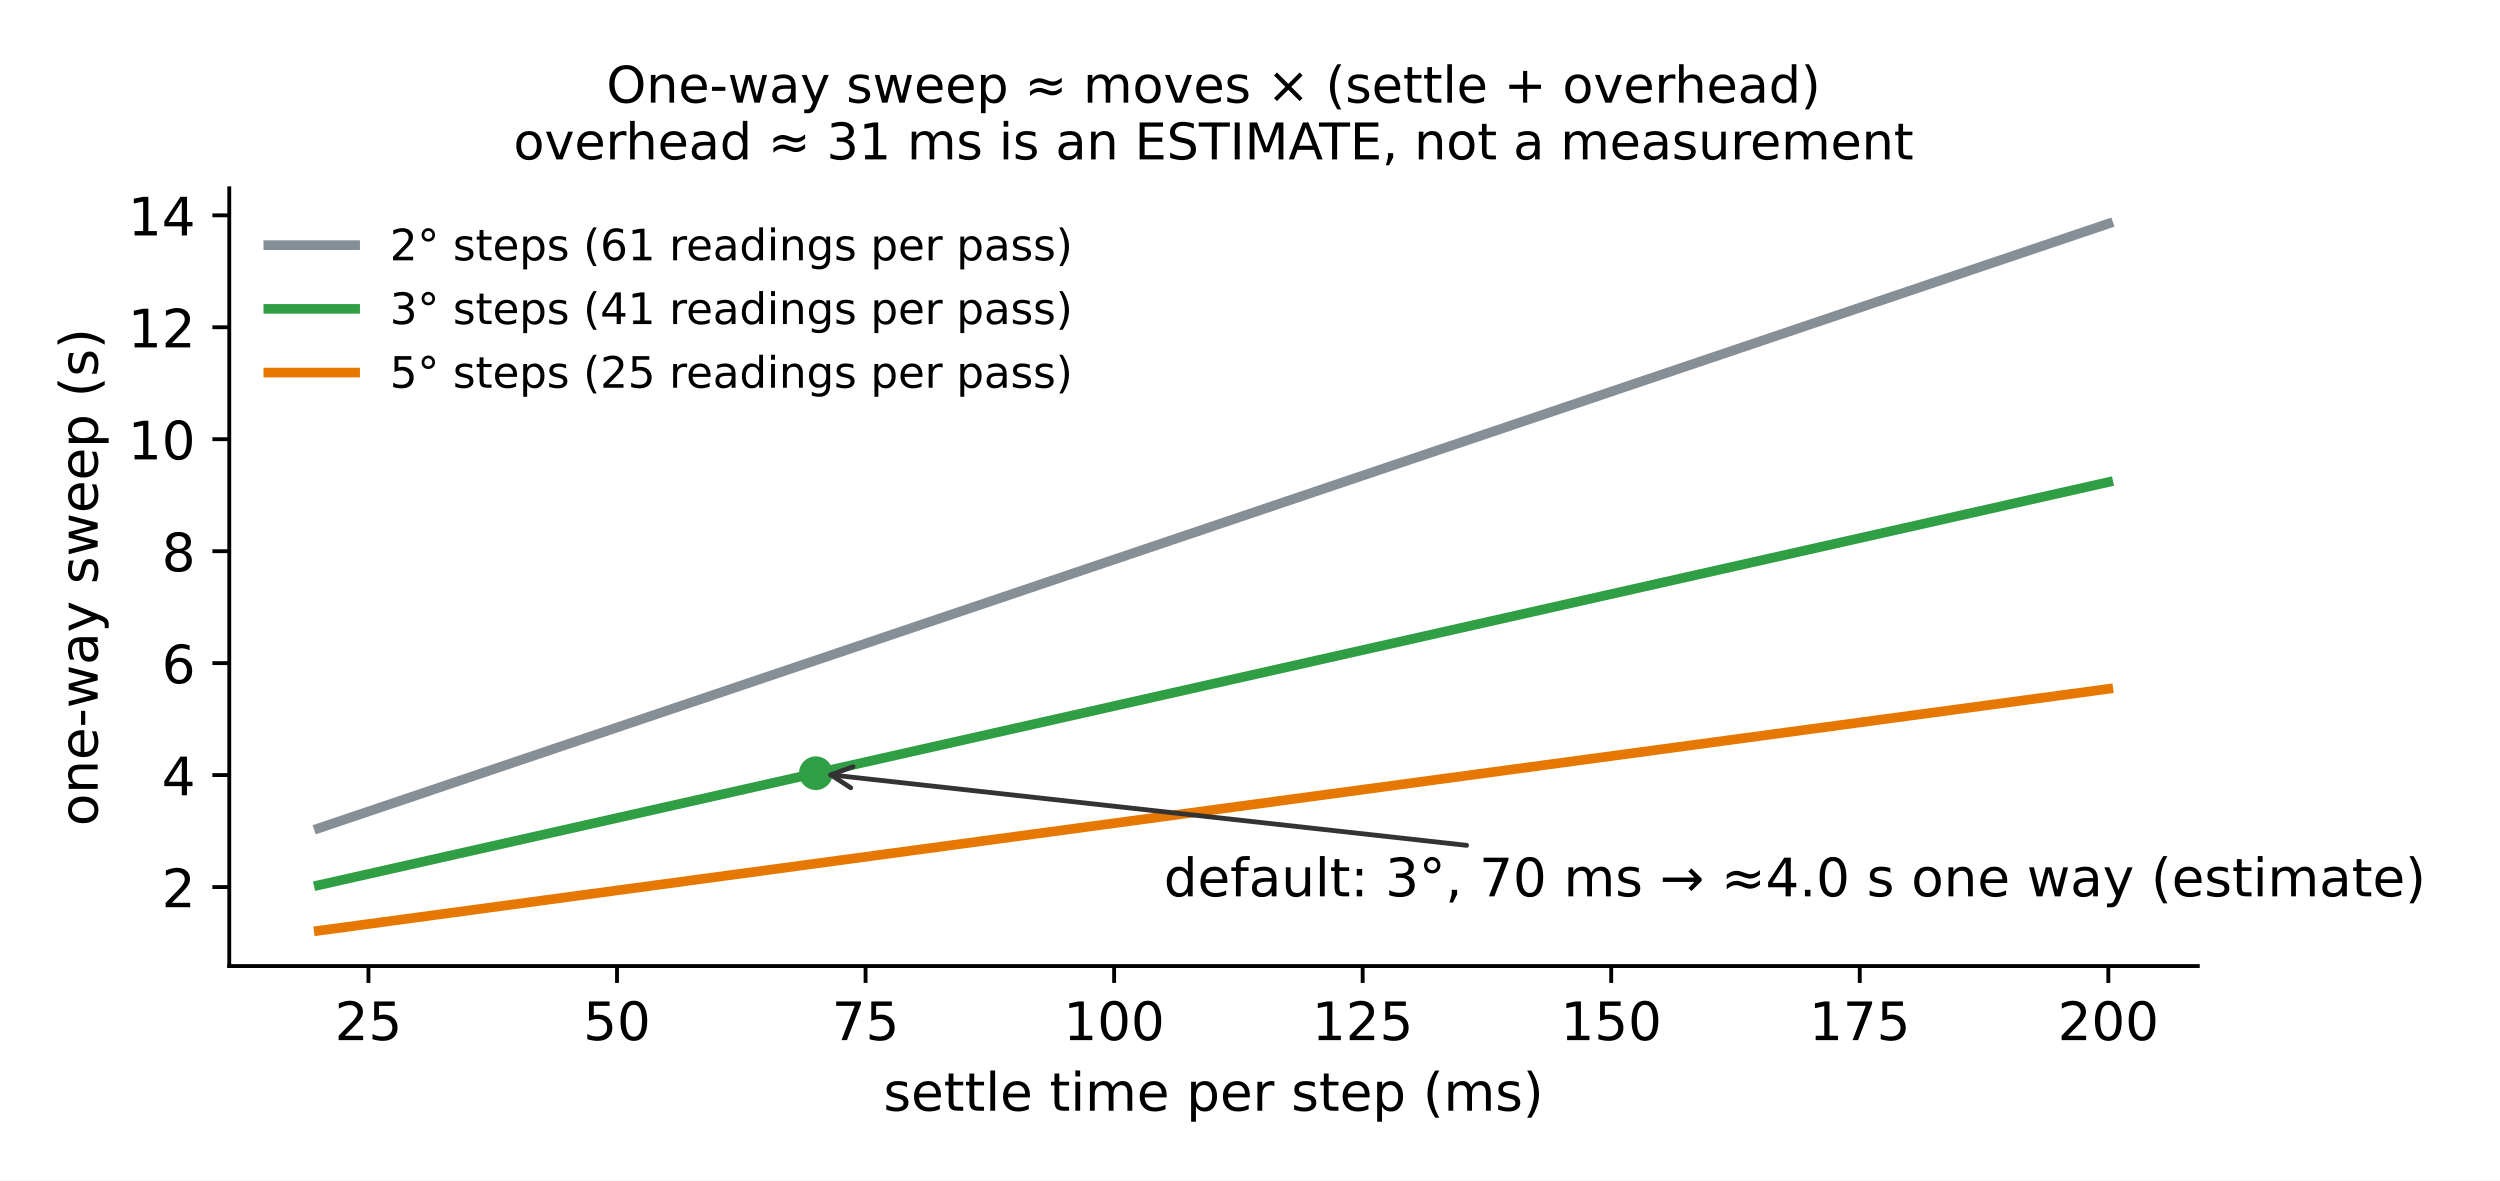
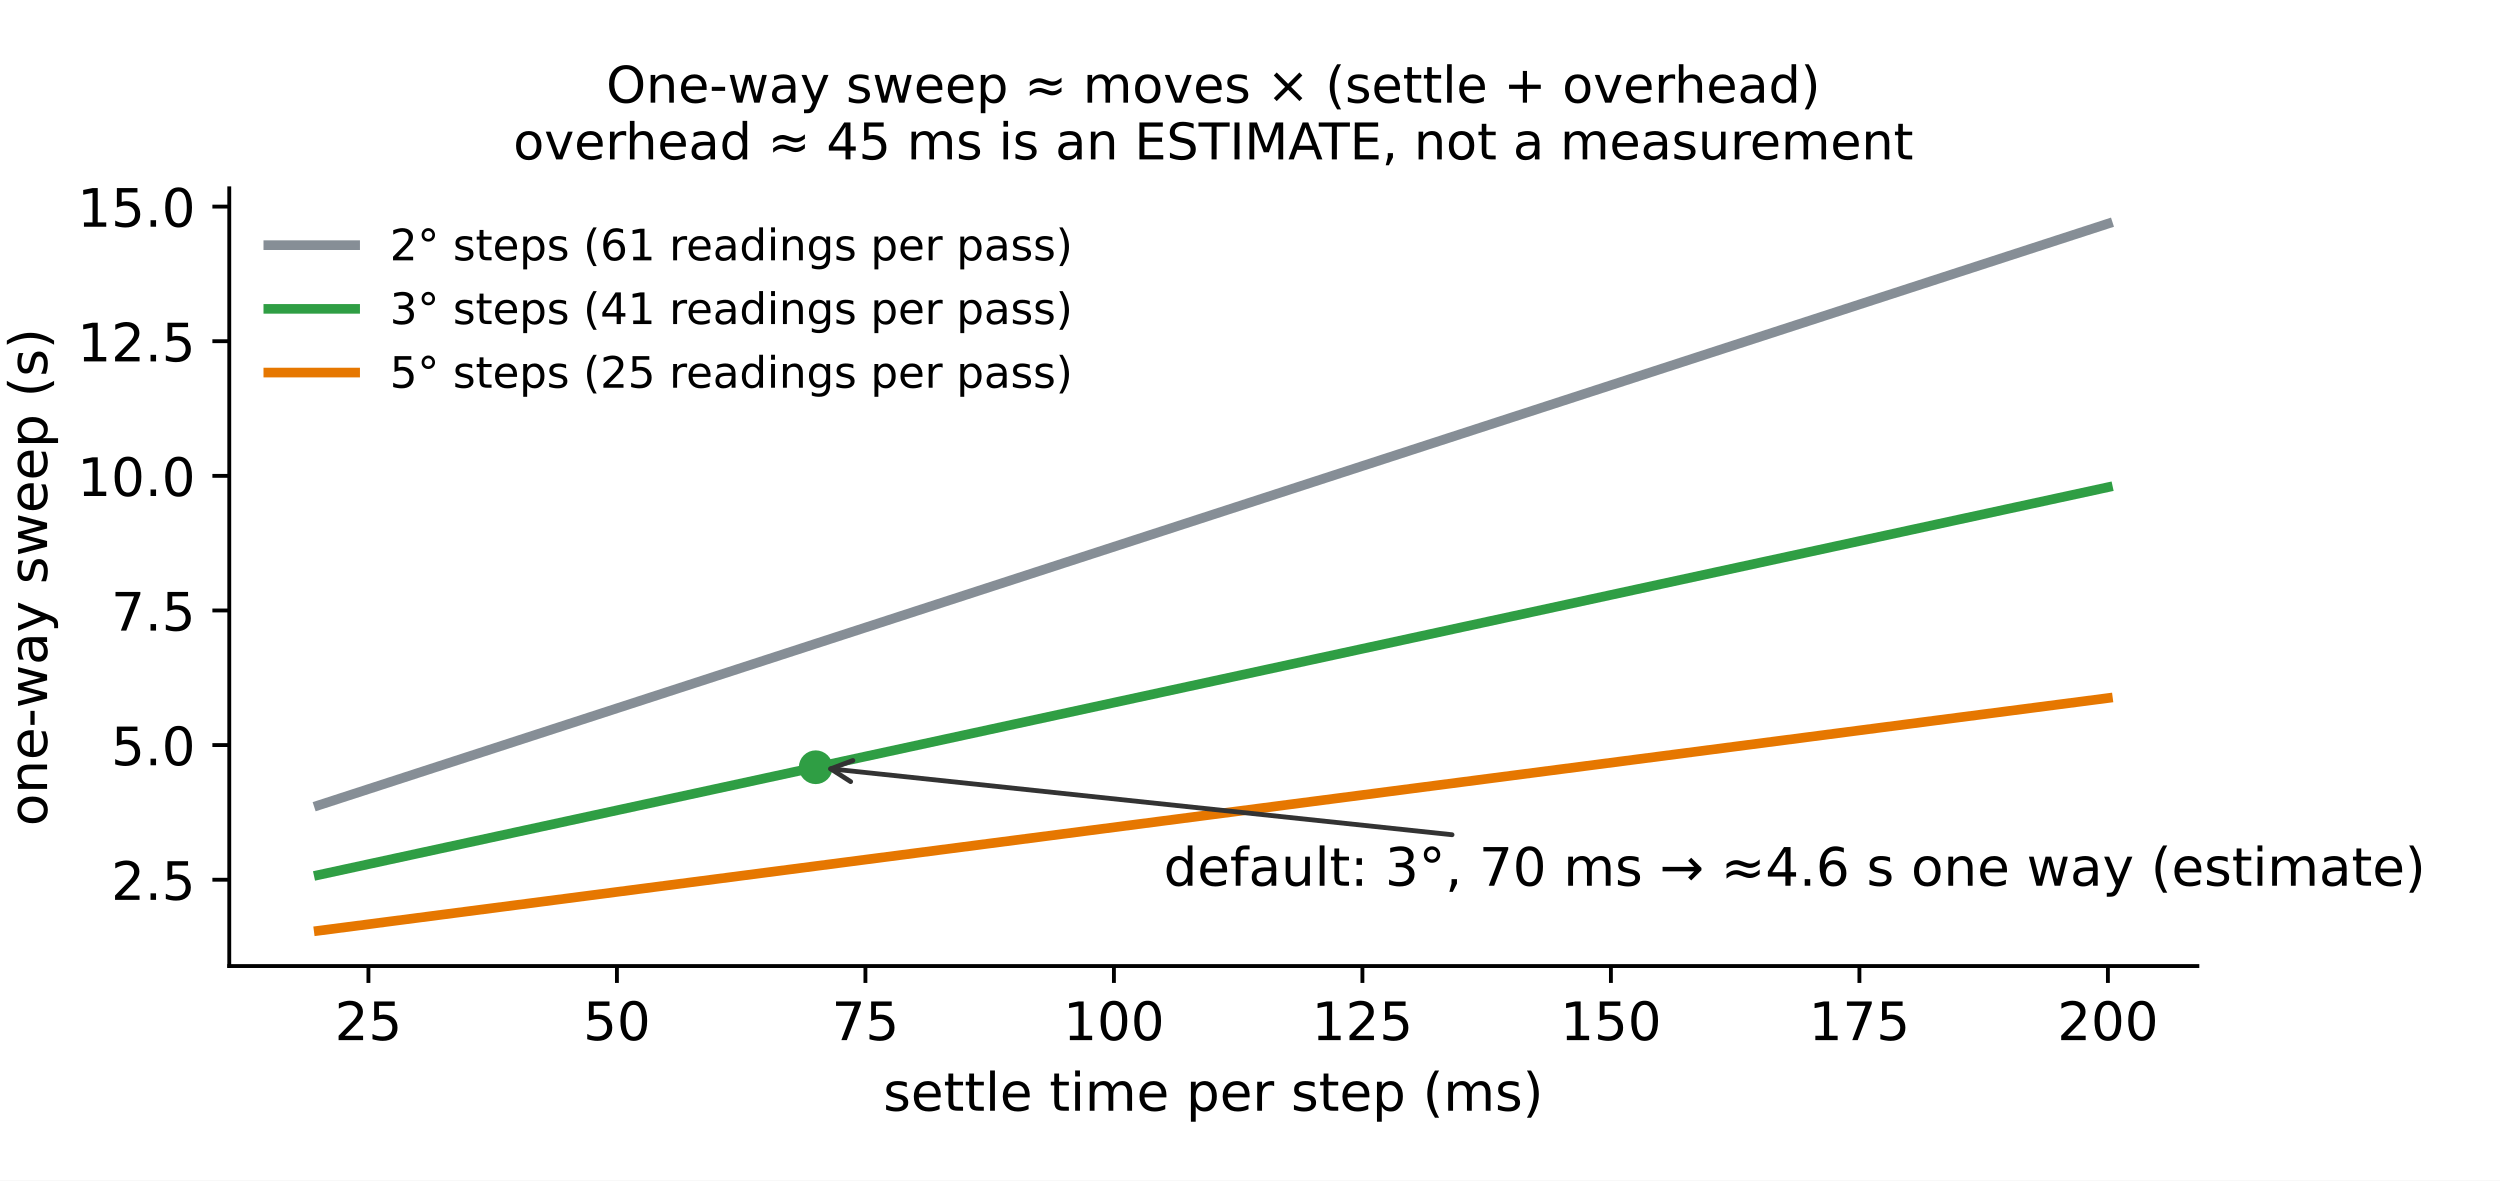
<svg xmlns="http://www.w3.org/2000/svg" xmlns:xlink="http://www.w3.org/1999/xlink" width="518.4pt" height="244.8pt" viewBox="0 0 518.4 244.8" version="1.1">
  <defs>
    <style type="text/css">*{stroke-linejoin: round; stroke-linecap: butt}</style>
  </defs>
  <g id="figure_1">
    <g id="patch_1">
      <path d="M 0 244.8  L 518.4 244.8  L 518.4 0  L 0 0  z " style="fill: #ffffff" />
    </g>
    <g id="axes_1">
      <g id="patch_2">
-         <path d="M 47.54 200.32  L 455.735 200.32  L 455.735 39.048  L 47.54 39.048  z " style="fill: #ffffff" />
+         <path d="M 47.54 200.32  L 455.645 200.32  L 455.645 39.048  L 47.54 39.048  z " style="fill: #ffffff" />
      </g>
      <g id="matplotlib.axis_1">
        <g id="xtick_1">
          <g id="line2d_1">
            <defs>
-               <path id="m37dc6062b9" d="M 0 0  L 0 3.5  " style="stroke: #000000; stroke-width: 0.8" />
+               <path id="m2b87a5150e" d="M 0 0  L 0 3.5  " style="stroke: #000000; stroke-width: 0.8" />
            </defs>
            <g>
-               <use xlink:href="#m37dc6062b9" x="76.402" y="200.32" style="stroke: #000000; stroke-width: 0.8" />
+               <use xlink:href="#m2b87a5150e" x="76.396" y="200.32" style="stroke: #000000; stroke-width: 0.8" />
            </g>
          </g>
          <g id="text_1">
-             <text style="font-size: 11px; font-family: 'DejaVu Sans', 'Bitstream Vera Sans', 'Computer Modern Sans Serif', 'Lucida Grande', 'Verdana', 'Geneva', 'Lucid', 'Arial', 'Helvetica', 'Avant Garde', sans-serif; text-anchor: middle" x="76.402" y="215.678" transform="rotate(-0 76.4023 215.6783)">25</text>
+             <text style="font-size: 11px; font-family: 'DejaVu Sans', 'Bitstream Vera Sans', 'Computer Modern Sans Serif', 'Lucida Grande', 'Verdana', 'Geneva', 'Lucid', 'Arial', 'Helvetica', 'Avant Garde', sans-serif; text-anchor: middle" x="76.396" y="215.678" transform="rotate(-0 76.39594 215.6783)">25</text>
          </g>
        </g>
        <g id="xtick_2">
          <g id="line2d_2">
            <g>
-               <use xlink:href="#m37dc6062b9" x="127.942" y="200.32" style="stroke: #000000; stroke-width: 0.8" />
+               <use xlink:href="#m2b87a5150e" x="127.924" y="200.32" style="stroke: #000000; stroke-width: 0.8" />
            </g>
          </g>
          <g id="text_2">
-             <text style="font-size: 11px; font-family: 'DejaVu Sans', 'Bitstream Vera Sans', 'Computer Modern Sans Serif', 'Lucida Grande', 'Verdana', 'Geneva', 'Lucid', 'Arial', 'Helvetica', 'Avant Garde', sans-serif; text-anchor: middle" x="127.942" y="215.678" transform="rotate(-0 127.9421 215.6783)">50</text>
+             <text style="font-size: 11px; font-family: 'DejaVu Sans', 'Bitstream Vera Sans', 'Computer Modern Sans Serif', 'Lucida Grande', 'Verdana', 'Geneva', 'Lucid', 'Arial', 'Helvetica', 'Avant Garde', sans-serif; text-anchor: middle" x="127.924" y="215.678" transform="rotate(-0 127.9244 215.6783)">50</text>
          </g>
        </g>
        <g id="xtick_3">
          <g id="line2d_3">
            <g>
-               <use xlink:href="#m37dc6062b9" x="179.482" y="200.32" style="stroke: #000000; stroke-width: 0.8" />
+               <use xlink:href="#m2b87a5150e" x="179.453" y="200.32" style="stroke: #000000; stroke-width: 0.8" />
            </g>
          </g>
          <g id="text_3">
-             <text style="font-size: 11px; font-family: 'DejaVu Sans', 'Bitstream Vera Sans', 'Computer Modern Sans Serif', 'Lucida Grande', 'Verdana', 'Geneva', 'Lucid', 'Arial', 'Helvetica', 'Avant Garde', sans-serif; text-anchor: middle" x="179.482" y="215.678" transform="rotate(-0 179.482 215.6783)">75</text>
+             <text style="font-size: 11px; font-family: 'DejaVu Sans', 'Bitstream Vera Sans', 'Computer Modern Sans Serif', 'Lucida Grande', 'Verdana', 'Geneva', 'Lucid', 'Arial', 'Helvetica', 'Avant Garde', sans-serif; text-anchor: middle" x="179.453" y="215.678" transform="rotate(-0 179.4529 215.6783)">75</text>
          </g>
        </g>
        <g id="xtick_4">
          <g id="line2d_4">
            <g>
-               <use xlink:href="#m37dc6062b9" x="231.022" y="200.32" style="stroke: #000000; stroke-width: 0.8" />
+               <use xlink:href="#m2b87a5150e" x="230.981" y="200.32" style="stroke: #000000; stroke-width: 0.8" />
            </g>
          </g>
          <g id="text_4">
-             <text style="font-size: 11px; font-family: 'DejaVu Sans', 'Bitstream Vera Sans', 'Computer Modern Sans Serif', 'Lucida Grande', 'Verdana', 'Geneva', 'Lucid', 'Arial', 'Helvetica', 'Avant Garde', sans-serif; text-anchor: middle" x="231.022" y="215.678" transform="rotate(-0 231.0218 215.6783)">100</text>
+             <text style="font-size: 11px; font-family: 'DejaVu Sans', 'Bitstream Vera Sans', 'Computer Modern Sans Serif', 'Lucida Grande', 'Verdana', 'Geneva', 'Lucid', 'Arial', 'Helvetica', 'Avant Garde', sans-serif; text-anchor: middle" x="230.981" y="215.678" transform="rotate(-0 230.9813 215.6783)">100</text>
          </g>
        </g>
        <g id="xtick_5">
          <g id="line2d_5">
            <g>
-               <use xlink:href="#m37dc6062b9" x="282.562" y="200.32" style="stroke: #000000; stroke-width: 0.8" />
+               <use xlink:href="#m2b87a5150e" x="282.51" y="200.32" style="stroke: #000000; stroke-width: 0.8" />
            </g>
          </g>
          <g id="text_5">
-             <text style="font-size: 11px; font-family: 'DejaVu Sans', 'Bitstream Vera Sans', 'Computer Modern Sans Serif', 'Lucida Grande', 'Verdana', 'Geneva', 'Lucid', 'Arial', 'Helvetica', 'Avant Garde', sans-serif; text-anchor: middle" x="282.562" y="215.678" transform="rotate(-0 282.5616 215.6783)">125</text>
+             <text style="font-size: 11px; font-family: 'DejaVu Sans', 'Bitstream Vera Sans', 'Computer Modern Sans Serif', 'Lucida Grande', 'Verdana', 'Geneva', 'Lucid', 'Arial', 'Helvetica', 'Avant Garde', sans-serif; text-anchor: middle" x="282.51" y="215.678" transform="rotate(-0 282.5098 215.6783)">125</text>
          </g>
        </g>
        <g id="xtick_6">
          <g id="line2d_6">
            <g>
-               <use xlink:href="#m37dc6062b9" x="334.101" y="200.32" style="stroke: #000000; stroke-width: 0.8" />
+               <use xlink:href="#m2b87a5150e" x="334.038" y="200.32" style="stroke: #000000; stroke-width: 0.8" />
            </g>
          </g>
          <g id="text_6">
-             <text style="font-size: 11px; font-family: 'DejaVu Sans', 'Bitstream Vera Sans', 'Computer Modern Sans Serif', 'Lucida Grande', 'Verdana', 'Geneva', 'Lucid', 'Arial', 'Helvetica', 'Avant Garde', sans-serif; text-anchor: middle" x="334.101" y="215.678" transform="rotate(-0 334.1015 215.6783)">150</text>
+             <text style="font-size: 11px; font-family: 'DejaVu Sans', 'Bitstream Vera Sans', 'Computer Modern Sans Serif', 'Lucida Grande', 'Verdana', 'Geneva', 'Lucid', 'Arial', 'Helvetica', 'Avant Garde', sans-serif; text-anchor: middle" x="334.038" y="215.678" transform="rotate(-0 334.0383 215.6783)">150</text>
          </g>
        </g>
        <g id="xtick_7">
          <g id="line2d_7">
            <g>
-               <use xlink:href="#m37dc6062b9" x="385.641" y="200.32" style="stroke: #000000; stroke-width: 0.8" />
+               <use xlink:href="#m2b87a5150e" x="385.567" y="200.32" style="stroke: #000000; stroke-width: 0.8" />
            </g>
          </g>
          <g id="text_7">
-             <text style="font-size: 11px; font-family: 'DejaVu Sans', 'Bitstream Vera Sans', 'Computer Modern Sans Serif', 'Lucida Grande', 'Verdana', 'Geneva', 'Lucid', 'Arial', 'Helvetica', 'Avant Garde', sans-serif; text-anchor: middle" x="385.641" y="215.678" transform="rotate(-0 385.6413 215.6783)">175</text>
+             <text style="font-size: 11px; font-family: 'DejaVu Sans', 'Bitstream Vera Sans', 'Computer Modern Sans Serif', 'Lucida Grande', 'Verdana', 'Geneva', 'Lucid', 'Arial', 'Helvetica', 'Avant Garde', sans-serif; text-anchor: middle" x="385.567" y="215.678" transform="rotate(-0 385.5667 215.6783)">175</text>
          </g>
        </g>
        <g id="xtick_8">
          <g id="line2d_8">
            <g>
-               <use xlink:href="#m37dc6062b9" x="437.181" y="200.32" style="stroke: #000000; stroke-width: 0.8" />
+               <use xlink:href="#m2b87a5150e" x="437.095" y="200.32" style="stroke: #000000; stroke-width: 0.8" />
            </g>
          </g>
          <g id="text_8">
-             <text style="font-size: 11px; font-family: 'DejaVu Sans', 'Bitstream Vera Sans', 'Computer Modern Sans Serif', 'Lucida Grande', 'Verdana', 'Geneva', 'Lucid', 'Arial', 'Helvetica', 'Avant Garde', sans-serif; text-anchor: middle" x="437.181" y="215.678" transform="rotate(-0 437.1811 215.6783)">200</text>
+             <text style="font-size: 11px; font-family: 'DejaVu Sans', 'Bitstream Vera Sans', 'Computer Modern Sans Serif', 'Lucida Grande', 'Verdana', 'Geneva', 'Lucid', 'Arial', 'Helvetica', 'Avant Garde', sans-serif; text-anchor: middle" x="437.095" y="215.678" transform="rotate(-0 437.0952 215.6783)">200</text>
          </g>
        </g>
        <g id="text_9">
-           <text style="font-size: 11px; font-family: 'DejaVu Sans', 'Bitstream Vera Sans', 'Computer Modern Sans Serif', 'Lucida Grande', 'Verdana', 'Geneva', 'Lucid', 'Arial', 'Helvetica', 'Avant Garde', sans-serif; text-anchor: middle" x="251.638" y="230.324" transform="rotate(-0 251.6377 230.3242)">settle time per step (ms)</text>
+           <text style="font-size: 11px; font-family: 'DejaVu Sans', 'Bitstream Vera Sans', 'Computer Modern Sans Serif', 'Lucida Grande', 'Verdana', 'Geneva', 'Lucid', 'Arial', 'Helvetica', 'Avant Garde', sans-serif; text-anchor: middle" x="251.593" y="230.324" transform="rotate(-0 251.5927 230.3242)">settle time per step (ms)</text>
        </g>
      </g>
      <g id="matplotlib.axis_2">
        <g id="ytick_1">
          <g id="line2d_9">
            <defs>
-               <path id="ma34af8e6cc" d="M 0 0  L -3.5 0  " style="stroke: #000000; stroke-width: 0.8" />
+               <path id="m2e2103b3c0" d="M 0 0  L -3.5 0  " style="stroke: #000000; stroke-width: 0.8" />
            </defs>
            <g>
-               <use xlink:href="#ma34af8e6cc" x="47.54" y="183.939" style="stroke: #000000; stroke-width: 0.8" />
+               <use xlink:href="#m2e2103b3c0" x="47.54" y="182.418" style="stroke: #000000; stroke-width: 0.8" />
            </g>
          </g>
          <g id="text_10">
-             <text style="font-size: 11px; font-family: 'DejaVu Sans', 'Bitstream Vera Sans', 'Computer Modern Sans Serif', 'Lucida Grande', 'Verdana', 'Geneva', 'Lucid', 'Arial', 'Helvetica', 'Avant Garde', sans-serif; text-anchor: end" x="40.54" y="188.118" transform="rotate(-0 40.54 188.1179)">2</text>
+             <text style="font-size: 11px; font-family: 'DejaVu Sans', 'Bitstream Vera Sans', 'Computer Modern Sans Serif', 'Lucida Grande', 'Verdana', 'Geneva', 'Lucid', 'Arial', 'Helvetica', 'Avant Garde', sans-serif; text-anchor: end" x="40.54" y="186.597" transform="rotate(-0 40.54 186.5974)">2.5</text>
          </g>
        </g>
        <g id="ytick_2">
          <g id="line2d_10">
            <g>
-               <use xlink:href="#ma34af8e6cc" x="47.54" y="160.723" style="stroke: #000000; stroke-width: 0.8" />
+               <use xlink:href="#m2e2103b3c0" x="47.54" y="154.503" style="stroke: #000000; stroke-width: 0.8" />
            </g>
          </g>
          <g id="text_11">
-             <text style="font-size: 11px; font-family: 'DejaVu Sans', 'Bitstream Vera Sans', 'Computer Modern Sans Serif', 'Lucida Grande', 'Verdana', 'Geneva', 'Lucid', 'Arial', 'Helvetica', 'Avant Garde', sans-serif; text-anchor: end" x="40.54" y="164.902" transform="rotate(-0 40.54 164.9024)">4</text>
+             <text style="font-size: 11px; font-family: 'DejaVu Sans', 'Bitstream Vera Sans', 'Computer Modern Sans Serif', 'Lucida Grande', 'Verdana', 'Geneva', 'Lucid', 'Arial', 'Helvetica', 'Avant Garde', sans-serif; text-anchor: end" x="40.54" y="158.682" transform="rotate(-0 40.54 158.6819)">5.0</text>
          </g>
        </g>
        <g id="ytick_3">
          <g id="line2d_11">
            <g>
-               <use xlink:href="#ma34af8e6cc" x="47.54" y="137.508" style="stroke: #000000; stroke-width: 0.8" />
+               <use xlink:href="#m2e2103b3c0" x="47.54" y="126.587" style="stroke: #000000; stroke-width: 0.8" />
            </g>
          </g>
          <g id="text_12">
-             <text style="font-size: 11px; font-family: 'DejaVu Sans', 'Bitstream Vera Sans', 'Computer Modern Sans Serif', 'Lucida Grande', 'Verdana', 'Geneva', 'Lucid', 'Arial', 'Helvetica', 'Avant Garde', sans-serif; text-anchor: end" x="40.54" y="141.687" transform="rotate(-0 40.54 141.6869)">6</text>
+             <text style="font-size: 11px; font-family: 'DejaVu Sans', 'Bitstream Vera Sans', 'Computer Modern Sans Serif', 'Lucida Grande', 'Verdana', 'Geneva', 'Lucid', 'Arial', 'Helvetica', 'Avant Garde', sans-serif; text-anchor: end" x="40.54" y="130.767" transform="rotate(-0 40.54 130.7665)">7.5</text>
          </g>
        </g>
        <g id="ytick_4">
          <g id="line2d_12">
            <g>
-               <use xlink:href="#ma34af8e6cc" x="47.54" y="114.292" style="stroke: #000000; stroke-width: 0.8" />
+               <use xlink:href="#m2e2103b3c0" x="47.54" y="98.672" style="stroke: #000000; stroke-width: 0.8" />
            </g>
          </g>
          <g id="text_13">
-             <text style="font-size: 11px; font-family: 'DejaVu Sans', 'Bitstream Vera Sans', 'Computer Modern Sans Serif', 'Lucida Grande', 'Verdana', 'Geneva', 'Lucid', 'Arial', 'Helvetica', 'Avant Garde', sans-serif; text-anchor: end" x="40.54" y="118.471" transform="rotate(-0 40.54 118.4714)">8</text>
+             <text style="font-size: 11px; font-family: 'DejaVu Sans', 'Bitstream Vera Sans', 'Computer Modern Sans Serif', 'Lucida Grande', 'Verdana', 'Geneva', 'Lucid', 'Arial', 'Helvetica', 'Avant Garde', sans-serif; text-anchor: end" x="40.54" y="102.851" transform="rotate(-0 40.54 102.8511)">10.0</text>
          </g>
        </g>
        <g id="ytick_5">
          <g id="line2d_13">
            <g>
-               <use xlink:href="#ma34af8e6cc" x="47.54" y="91.077" style="stroke: #000000; stroke-width: 0.8" />
+               <use xlink:href="#m2e2103b3c0" x="47.54" y="70.757" style="stroke: #000000; stroke-width: 0.8" />
            </g>
          </g>
          <g id="text_14">
-             <text style="font-size: 11px; font-family: 'DejaVu Sans', 'Bitstream Vera Sans', 'Computer Modern Sans Serif', 'Lucida Grande', 'Verdana', 'Geneva', 'Lucid', 'Arial', 'Helvetica', 'Avant Garde', sans-serif; text-anchor: end" x="40.54" y="95.256" transform="rotate(-0 40.54 95.25589)">10</text>
+             <text style="font-size: 11px; font-family: 'DejaVu Sans', 'Bitstream Vera Sans', 'Computer Modern Sans Serif', 'Lucida Grande', 'Verdana', 'Geneva', 'Lucid', 'Arial', 'Helvetica', 'Avant Garde', sans-serif; text-anchor: end" x="40.54" y="74.936" transform="rotate(-0 40.54 74.93567)">12.5</text>
          </g>
        </g>
        <g id="ytick_6">
          <g id="line2d_14">
            <g>
-               <use xlink:href="#ma34af8e6cc" x="47.54" y="67.861" style="stroke: #000000; stroke-width: 0.8" />
+               <use xlink:href="#m2e2103b3c0" x="47.54" y="42.841" style="stroke: #000000; stroke-width: 0.8" />
            </g>
          </g>
          <g id="text_15">
-             <text style="font-size: 11px; font-family: 'DejaVu Sans', 'Bitstream Vera Sans', 'Computer Modern Sans Serif', 'Lucida Grande', 'Verdana', 'Geneva', 'Lucid', 'Arial', 'Helvetica', 'Avant Garde', sans-serif; text-anchor: end" x="40.54" y="72.04" transform="rotate(-0 40.54 72.04038)">12</text>
-           </g>
-         </g>
-         <g id="ytick_7">
-           <g id="line2d_15">
-             <g>
-               <use xlink:href="#ma34af8e6cc" x="47.54" y="44.646" style="stroke: #000000; stroke-width: 0.8" />
-             </g>
-           </g>
-           <g id="text_16">
-             <text style="font-size: 11px; font-family: 'DejaVu Sans', 'Bitstream Vera Sans', 'Computer Modern Sans Serif', 'Lucida Grande', 'Verdana', 'Geneva', 'Lucid', 'Arial', 'Helvetica', 'Avant Garde', sans-serif; text-anchor: end" x="40.54" y="48.825" transform="rotate(-0 40.54 48.82488)">14</text>
-           </g>
-         </g>
-         <g id="text_17">
-           <text style="font-size: 11px; font-family: 'DejaVu Sans', 'Bitstream Vera Sans', 'Computer Modern Sans Serif', 'Lucida Grande', 'Verdana', 'Geneva', 'Lucid', 'Arial', 'Helvetica', 'Avant Garde', sans-serif; text-anchor: middle" x="20.255" y="119.684" transform="rotate(-90 20.25484 119.684)">one-way sweep (s)</text>
-         </g>
+             <text style="font-size: 11px; font-family: 'DejaVu Sans', 'Bitstream Vera Sans', 'Computer Modern Sans Serif', 'Lucida Grande', 'Verdana', 'Geneva', 'Lucid', 'Arial', 'Helvetica', 'Avant Garde', sans-serif; text-anchor: end" x="40.54" y="47.02" transform="rotate(-0 40.54 47.02024)">15.0</text>
+           </g>
+         </g>
+         <g id="text_16">
+           <text style="font-size: 11px; font-family: 'DejaVu Sans', 'Bitstream Vera Sans', 'Computer Modern Sans Serif', 'Lucida Grande', 'Verdana', 'Geneva', 'Lucid', 'Arial', 'Helvetica', 'Avant Garde', sans-serif; text-anchor: middle" x="9.76" y="119.684" transform="rotate(-90 9.760156 119.684)">one-way sweep (s)</text>
+         </g>
+       </g>
+       <g id="line2d_15">
+         <path d="M 66.09 166.973  L 76.396 163.623  L 86.702 160.273  L 97.007 156.924  L 107.313 153.574  L 117.619 150.224  L 127.924 146.874  L 138.23 143.524  L 148.536 140.174  L 158.841 136.825  L 169.147 133.475  L 179.453 130.125  L 189.759 126.775  L 200.064 123.425  L 210.37 120.075  L 220.676 116.725  L 230.981 113.376  L 241.287 110.026  L 251.593 106.676  L 261.898 103.326  L 272.204 99.976  L 282.51 96.626  L 292.815 93.276  L 303.121 89.927  L 313.427 86.577  L 323.733 83.227  L 334.038 79.877  L 344.344 76.527  L 354.65 73.177  L 364.955 69.828  L 375.261 66.478  L 385.567 63.128  L 395.872 59.778  L 406.178 56.428  L 416.484 53.078  L 426.79 49.728  L 437.095 46.379  " clip-path="url(#p61ae792549)" style="fill: none; stroke: #868e96; stroke-width: 2; stroke-linecap: square" />
      </g>
      <g id="line2d_16">
-         <path d="M 66.094 171.742  L 76.402 168.26  L 86.71 164.778  L 97.018 161.295  L 107.326 157.813  L 117.634 154.331  L 127.942 150.848  L 138.25 147.366  L 148.558 143.884  L 158.866 140.401  L 169.174 136.919  L 179.482 133.437  L 189.79 129.954  L 200.098 126.472  L 210.406 122.99  L 220.714 119.507  L 231.022 116.025  L 241.33 112.543  L 251.638 109.06  L 261.946 105.578  L 272.254 102.096  L 282.562 98.613  L 292.87 95.131  L 303.178 91.649  L 313.486 88.166  L 323.793 84.684  L 334.101 81.202  L 344.409 77.719  L 354.717 74.237  L 365.025 70.755  L 375.333 67.272  L 385.641 63.79  L 395.949 60.308  L 406.257 56.826  L 416.565 53.343  L 426.873 49.861  L 437.181 46.379  " clip-path="url(#pa607ce5d27)" style="fill: none; stroke: #868e96; stroke-width: 2; stroke-linecap: square" />
+         <path d="M 66.09 181.427  L 76.396 179.193  L 86.702 176.96  L 97.007 174.727  L 107.313 172.494  L 117.619 170.26  L 127.924 168.027  L 138.23 165.794  L 148.536 163.561  L 158.841 161.328  L 169.147 159.094  L 179.453 156.861  L 189.759 154.628  L 200.064 152.395  L 210.37 150.161  L 220.676 147.928  L 230.981 145.695  L 241.287 143.462  L 251.593 141.228  L 261.898 138.995  L 272.204 136.762  L 282.51 134.529  L 292.815 132.296  L 303.121 130.062  L 313.427 127.829  L 323.733 125.596  L 334.038 123.363  L 344.344 121.129  L 354.65 118.896  L 364.955 116.663  L 375.261 114.43  L 385.567 112.196  L 395.872 109.963  L 406.178 107.73  L 416.484 105.497  L 426.79 103.263  L 437.095 101.03  " clip-path="url(#p61ae792549)" style="fill: none; stroke: #2f9e44; stroke-width: 2; stroke-linecap: square" />
      </g>
      <g id="line2d_17">
-         <path d="M 66.094 183.546  L 76.402 181.225  L 86.71 178.903  L 97.018 176.582  L 107.326 174.26  L 117.634 171.939  L 127.942 169.617  L 138.25 167.295  L 148.558 164.974  L 158.866 162.652  L 169.174 160.331  L 179.482 158.009  L 189.79 155.688  L 200.098 153.366  L 210.406 151.045  L 220.714 148.723  L 231.022 146.401  L 241.33 144.08  L 251.638 141.758  L 261.946 139.437  L 272.254 137.115  L 282.562 134.794  L 292.87 132.472  L 303.178 130.151  L 313.486 127.829  L 323.793 125.507  L 334.101 123.186  L 344.409 120.864  L 354.717 118.543  L 365.025 116.221  L 375.333 113.9  L 385.641 111.578  L 395.949 109.257  L 406.257 106.935  L 416.565 104.614  L 426.873 102.292  L 437.181 99.97  " clip-path="url(#pa607ce5d27)" style="fill: none; stroke: #2f9e44; stroke-width: 2; stroke-linecap: square" />
+         <path d="M 66.09 192.989  L 76.396 191.65  L 86.702 190.31  L 97.007 188.97  L 107.313 187.63  L 117.619 186.29  L 127.924 184.95  L 138.23 183.61  L 148.536 182.27  L 158.841 180.93  L 169.147 179.59  L 179.453 178.25  L 189.759 176.91  L 200.064 175.57  L 210.37 174.23  L 220.676 172.89  L 230.981 171.55  L 241.287 170.21  L 251.593 168.871  L 261.898 167.531  L 272.204 166.191  L 282.51 164.851  L 292.815 163.511  L 303.121 162.171  L 313.427 160.831  L 323.733 159.491  L 334.038 158.151  L 344.344 156.811  L 354.65 155.471  L 364.955 154.131  L 375.261 152.791  L 385.567 151.451  L 395.872 150.111  L 406.178 148.771  L 416.484 147.431  L 426.79 146.092  L 437.095 144.752  " clip-path="url(#p61ae792549)" style="fill: none; stroke: #e67700; stroke-width: 2; stroke-linecap: square" />
      </g>
      <g id="line2d_18">
-         <path d="M 66.094 192.989  L 76.402 191.597  L 86.71 190.204  L 97.018 188.811  L 107.326 187.418  L 117.634 186.025  L 127.942 184.632  L 138.25 183.239  L 148.558 181.846  L 158.866 180.453  L 169.174 179.06  L 179.482 177.667  L 189.79 176.274  L 200.098 174.881  L 210.406 173.488  L 220.714 172.096  L 231.022 170.703  L 241.33 169.31  L 251.638 167.917  L 261.946 166.524  L 272.254 165.131  L 282.562 163.738  L 292.87 162.345  L 303.178 160.952  L 313.486 159.559  L 323.793 158.166  L 334.101 156.773  L 344.409 155.38  L 354.717 153.987  L 365.025 152.594  L 375.333 151.202  L 385.641 149.809  L 395.949 148.416  L 406.257 147.023  L 416.565 145.63  L 426.873 144.237  L 437.181 142.844  " clip-path="url(#pa607ce5d27)" style="fill: none; stroke: #e67700; stroke-width: 2; stroke-linecap: square" />
-       </g>
-       <g id="line2d_19">
        <defs>
-           <path id="m5d20038a80" d="M 0 3  C 0.796 3 1.559 2.684 2.121 2.121  C 2.684 1.559 3 0.796 3 0  C 3 -0.796 2.684 -1.559 2.121 -2.121  C 1.559 -2.684 0.796 -3 0 -3  C -0.796 -3 -1.559 -2.684 -2.121 -2.121  C -2.684 -1.559 -3 -0.796 -3 0  C -3 0.796 -2.684 1.559 -2.121 2.121  C -1.559 2.684 -0.796 3 0 3  z " style="stroke: #2f9e44" />
+           <path id="m96071595bb" d="M 0 3  C 0.796 3 1.559 2.684 2.121 2.121  C 2.684 1.559 3 0.796 3 0  C 3 -0.796 2.684 -1.559 2.121 -2.121  C 1.559 -2.684 0.796 -3 0 -3  C -0.796 -3 -1.559 -2.684 -2.121 -2.121  C -2.684 -1.559 -3 -0.796 -3 0  C -3 0.796 -2.684 1.559 -2.121 2.121  C -1.559 2.684 -0.796 3 0 3  z " style="stroke: #2f9e44" />
        </defs>
-         <g clip-path="url(#pa607ce5d27)">
-           <use xlink:href="#m5d20038a80" x="169.174" y="160.331" style="fill: #2f9e44; stroke: #2f9e44" />
+         <g clip-path="url(#p61ae792549)">
+           <use xlink:href="#m96071595bb" x="169.147" y="159.094" style="fill: #2f9e44; stroke: #2f9e44" />
        </g>
      </g>
      <g id="patch_3">
        <path d="M 47.54 200.32  L 47.54 39.048  " style="fill: none; stroke: #000000; stroke-width: 0.8; stroke-linejoin: miter; stroke-linecap: square" />
      </g>
      <g id="patch_4">
-         <path d="M 47.54 200.32  L 455.735 200.32  " style="fill: none; stroke: #000000; stroke-width: 0.8; stroke-linejoin: miter; stroke-linecap: square" />
+         <path d="M 47.54 200.32  L 455.645 200.32  " style="fill: none; stroke: #000000; stroke-width: 0.8; stroke-linejoin: miter; stroke-linecap: square" />
      </g>
      <g id="patch_5">
-         <path d="M 304.117 175.289  Q 237.64 167.92 172.274 160.674  " style="fill: none; stroke: #333333; stroke-linecap: round" />
-         <path d="M 176.405 163.346  L 172.274 160.674  L 176.89 158.973  " style="fill: none; stroke: #333333; stroke-linecap: round" />
+         <path d="M 301.094 173.09  Q 236.113 166.198 172.244 159.423  " style="fill: none; stroke: #333333; stroke-linecap: round" />
+         <path d="M 176.388 162.075  L 172.244 159.423  L 176.852 157.699  " style="fill: none; stroke: #333333; stroke-linecap: round" />
+       </g>
+       <g id="text_17">
+         <text style="font-size: 11px; font-family: 'DejaVu Sans', 'Bitstream Vera Sans', 'Computer Modern Sans Serif', 'Lucida Grande', 'Verdana', 'Geneva', 'Lucid', 'Arial', 'Helvetica', 'Avant Garde', sans-serif; text-anchor: start" x="241.287" y="183.66" transform="rotate(-0 241.287 183.6599)">default: 3°, 70 ms → ≈4.6 s one way (estimate)</text>
      </g>
      <g id="text_18">
-         <text style="font-size: 11px; font-family: 'DejaVu Sans', 'Bitstream Vera Sans', 'Computer Modern Sans Serif', 'Lucida Grande', 'Verdana', 'Geneva', 'Lucid', 'Arial', 'Helvetica', 'Avant Garde', sans-serif; text-anchor: start" x="241.33" y="185.868" transform="rotate(-0 241.3298 185.8678)">default: 3°, 70 ms → ≈4.0 s one way (estimate)</text>
-       </g>
-       <g id="text_19">
-         <text style="font-size: 10.5px; font-family: 'DejaVu Sans', 'Bitstream Vera Sans', 'Computer Modern Sans Serif', 'Lucida Grande', 'Verdana', 'Geneva', 'Lucid', 'Arial', 'Helvetica', 'Avant Garde', sans-serif" transform="translate(125.7452 21.2903)">One-way sweep ≈ moves × (settle + overhead)</text>
-         <text style="font-size: 10.5px; font-family: 'DejaVu Sans', 'Bitstream Vera Sans', 'Computer Modern Sans Serif', 'Lucida Grande', 'Verdana', 'Geneva', 'Lucid', 'Arial', 'Helvetica', 'Avant Garde', sans-serif" transform="translate(106.4793 33.048)">overhead ≈ 31 ms is an ESTIMATE, not a measurement</text>
+         <text style="font-size: 10.5px; font-family: 'DejaVu Sans', 'Bitstream Vera Sans', 'Computer Modern Sans Serif', 'Lucida Grande', 'Verdana', 'Geneva', 'Lucid', 'Arial', 'Helvetica', 'Avant Garde', sans-serif" transform="translate(125.7002 21.2903)">One-way sweep ≈ moves × (settle + overhead)</text>
+         <text style="font-size: 10.5px; font-family: 'DejaVu Sans', 'Bitstream Vera Sans', 'Computer Modern Sans Serif', 'Lucida Grande', 'Verdana', 'Geneva', 'Lucid', 'Arial', 'Helvetica', 'Avant Garde', sans-serif" transform="translate(106.4343 33.048)">overhead ≈ 45 ms is an ESTIMATE, not a measurement</text>
      </g>
      <g id="legend_1">
+         <g id="line2d_19">
+           <path d="M 55.64 50.837  L 64.64 50.837  L 73.64 50.837  " style="fill: none; stroke: #868e96; stroke-width: 2; stroke-linecap: square" />
+         </g>
+         <g id="text_19">
+           <text style="font-size: 9px; font-family: 'DejaVu Sans', 'Bitstream Vera Sans', 'Computer Modern Sans Serif', 'Lucida Grande', 'Verdana', 'Geneva', 'Lucid', 'Arial', 'Helvetica', 'Avant Garde', sans-serif; text-anchor: start" x="80.84" y="53.987" transform="rotate(-0 80.84 53.98659)">2° steps (61 readings per pass)</text>
+         </g>
        <g id="line2d_20">
-           <path d="M 55.64 50.837  L 64.64 50.837  L 73.64 50.837  " style="fill: none; stroke: #868e96; stroke-width: 2; stroke-linecap: square" />
+           <path d="M 55.64 64.047  L 64.64 64.047  L 73.64 64.047  " style="fill: none; stroke: #2f9e44; stroke-width: 2; stroke-linecap: square" />
        </g>
        <g id="text_20">
-           <text style="font-size: 9px; font-family: 'DejaVu Sans', 'Bitstream Vera Sans', 'Computer Modern Sans Serif', 'Lucida Grande', 'Verdana', 'Geneva', 'Lucid', 'Arial', 'Helvetica', 'Avant Garde', sans-serif; text-anchor: start" x="80.84" y="53.987" transform="rotate(-0 80.84 53.98659)">2° steps (61 readings per pass)</text>
+           <text style="font-size: 9px; font-family: 'DejaVu Sans', 'Bitstream Vera Sans', 'Computer Modern Sans Serif', 'Lucida Grande', 'Verdana', 'Geneva', 'Lucid', 'Arial', 'Helvetica', 'Avant Garde', sans-serif; text-anchor: start" x="80.84" y="67.197" transform="rotate(-0 80.84 67.19691)">3° steps (41 readings per pass)</text>
        </g>
        <g id="line2d_21">
-           <path d="M 55.64 64.047  L 64.64 64.047  L 73.64 64.047  " style="fill: none; stroke: #2f9e44; stroke-width: 2; stroke-linecap: square" />
+           <path d="M 55.64 77.257  L 64.64 77.257  L 73.64 77.257  " style="fill: none; stroke: #e67700; stroke-width: 2; stroke-linecap: square" />
        </g>
        <g id="text_21">
-           <text style="font-size: 9px; font-family: 'DejaVu Sans', 'Bitstream Vera Sans', 'Computer Modern Sans Serif', 'Lucida Grande', 'Verdana', 'Geneva', 'Lucid', 'Arial', 'Helvetica', 'Avant Garde', sans-serif; text-anchor: start" x="80.84" y="67.197" transform="rotate(-0 80.84 67.19691)">3° steps (41 readings per pass)</text>
-         </g>
-         <g id="line2d_22">
-           <path d="M 55.64 77.257  L 64.64 77.257  L 73.64 77.257  " style="fill: none; stroke: #e67700; stroke-width: 2; stroke-linecap: square" />
-         </g>
-         <g id="text_22">
          <text style="font-size: 9px; font-family: 'DejaVu Sans', 'Bitstream Vera Sans', 'Computer Modern Sans Serif', 'Lucida Grande', 'Verdana', 'Geneva', 'Lucid', 'Arial', 'Helvetica', 'Avant Garde', sans-serif; text-anchor: start" x="80.84" y="80.407" transform="rotate(-0 80.84 80.40722)">5° steps (25 readings per pass)</text>
        </g>
      </g>
    </g>
  </g>
  <defs>
-     <clipPath id="pa607ce5d27">
-       <rect x="47.54" y="39.048" width="408.195" height="161.272" />
+     <clipPath id="p61ae792549">
+       <rect x="47.54" y="39.048" width="408.105" height="161.272" />
    </clipPath>
  </defs>
</svg>
